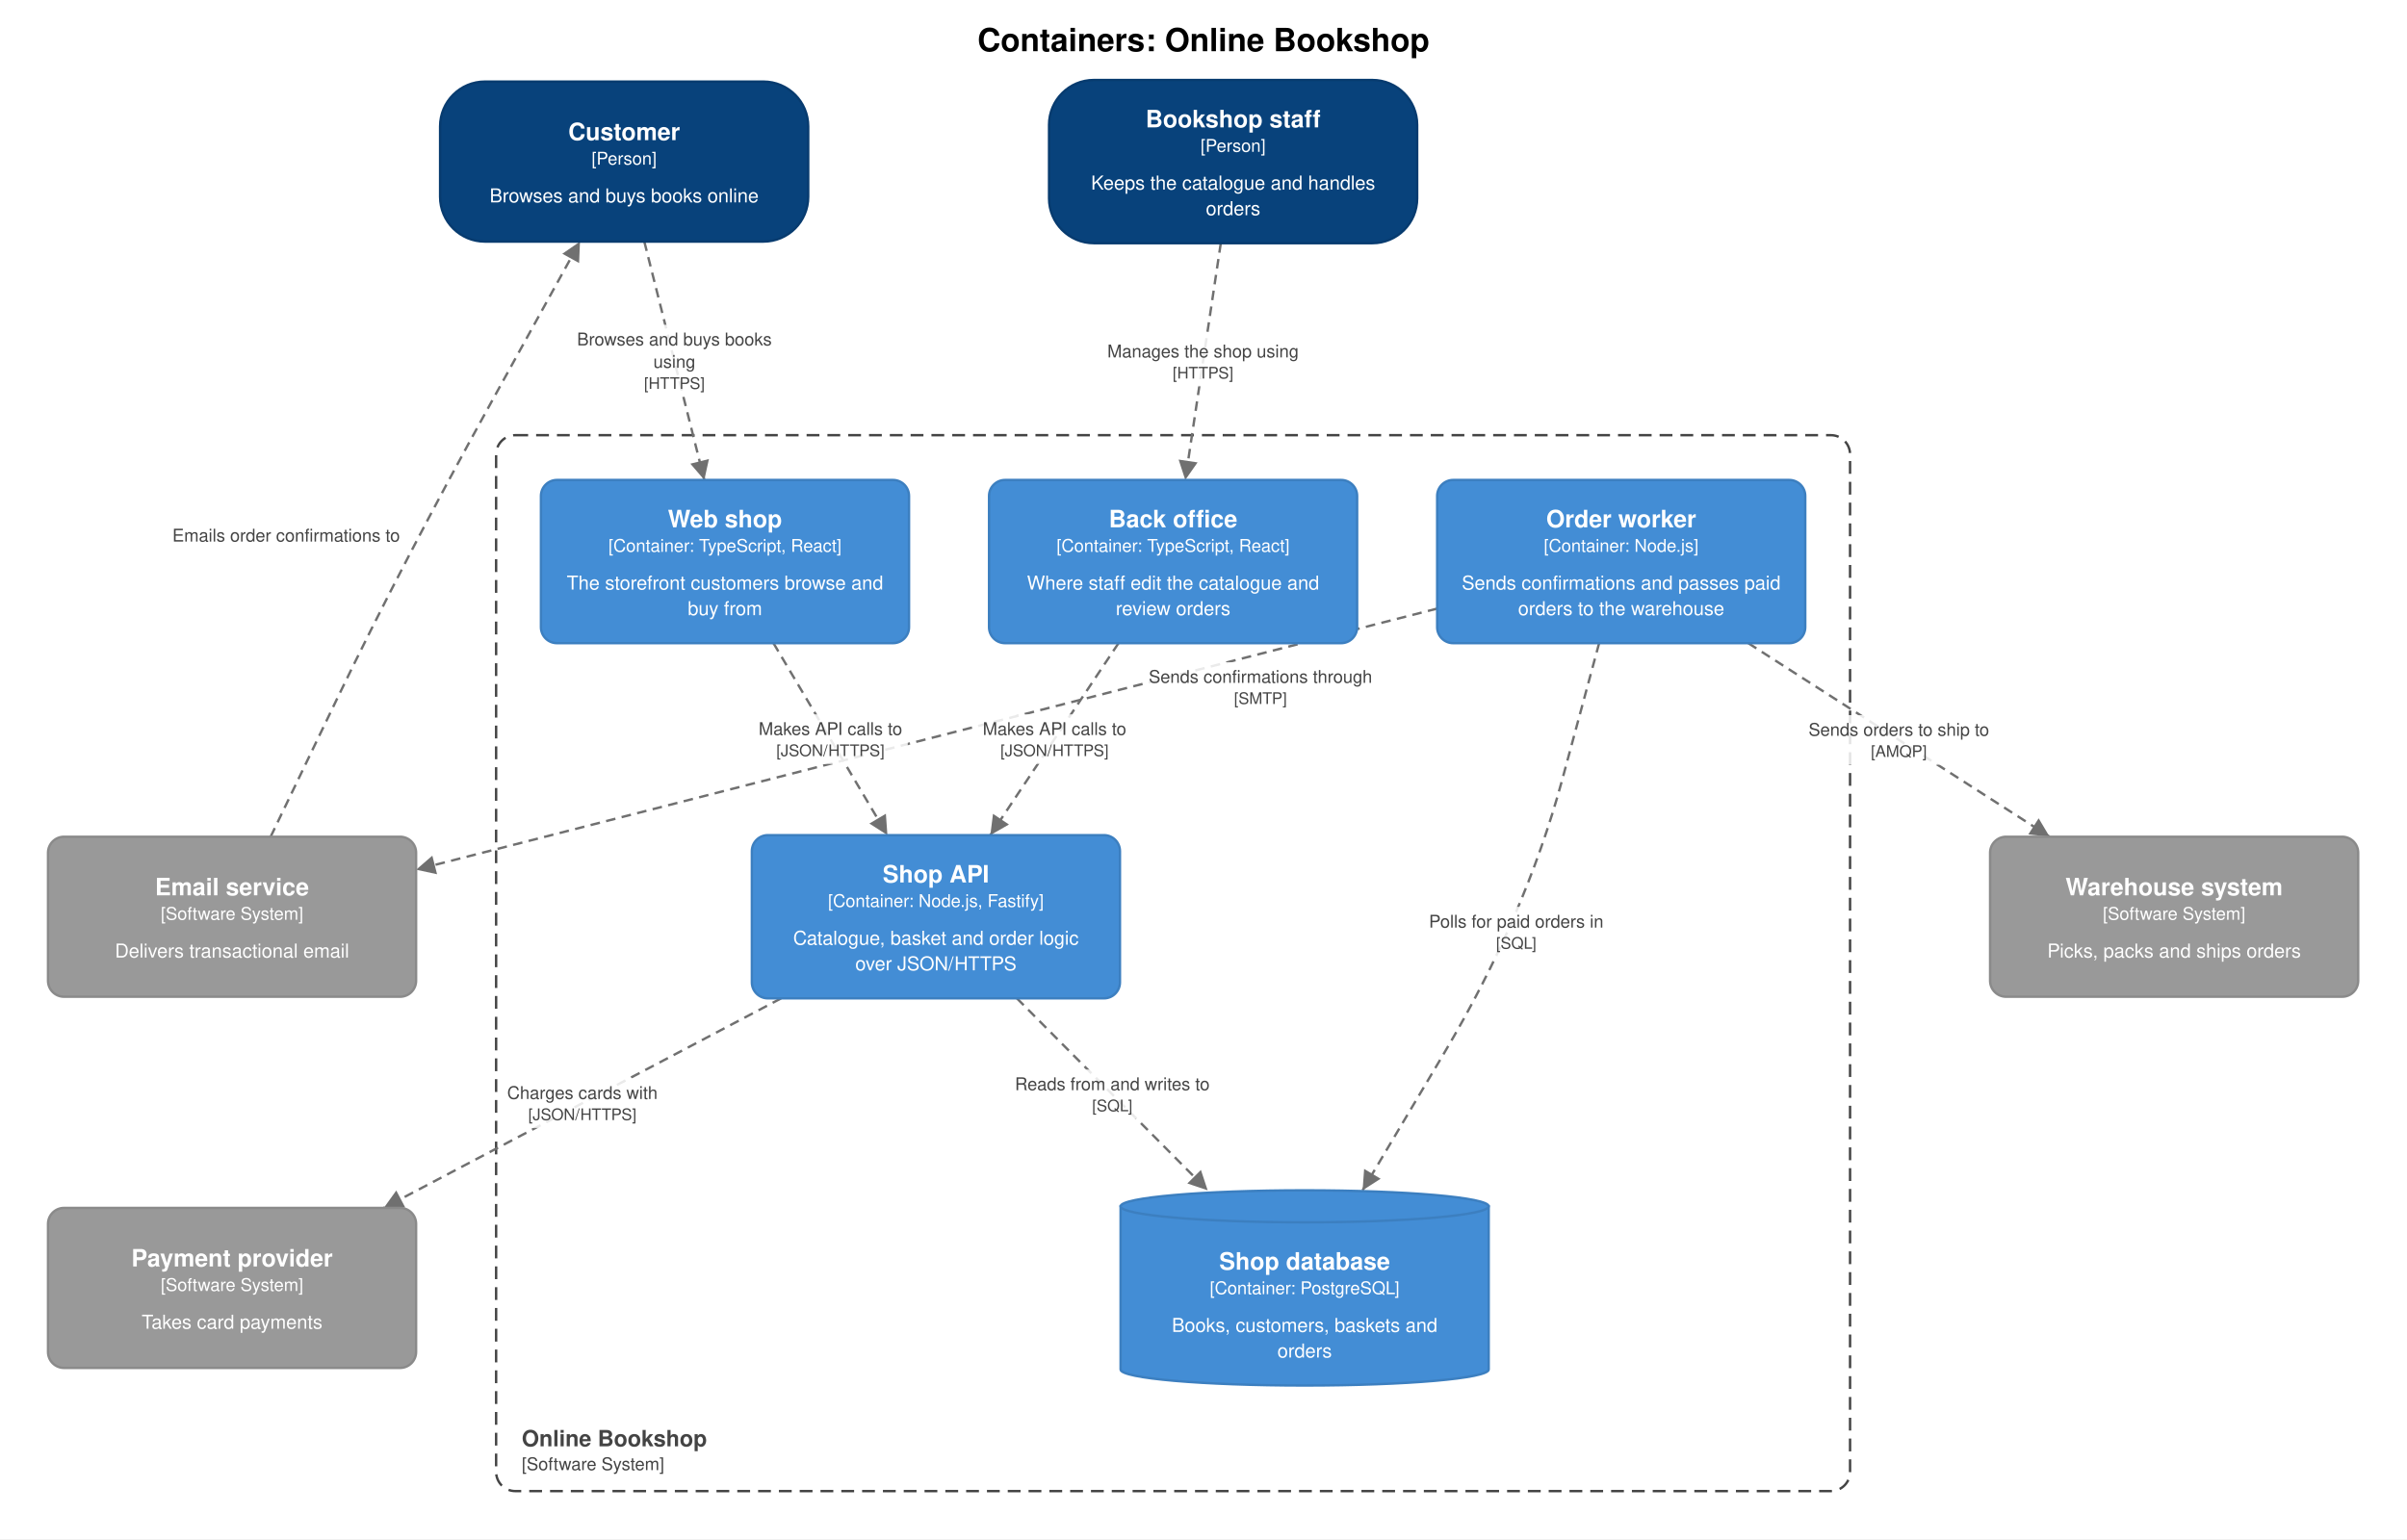
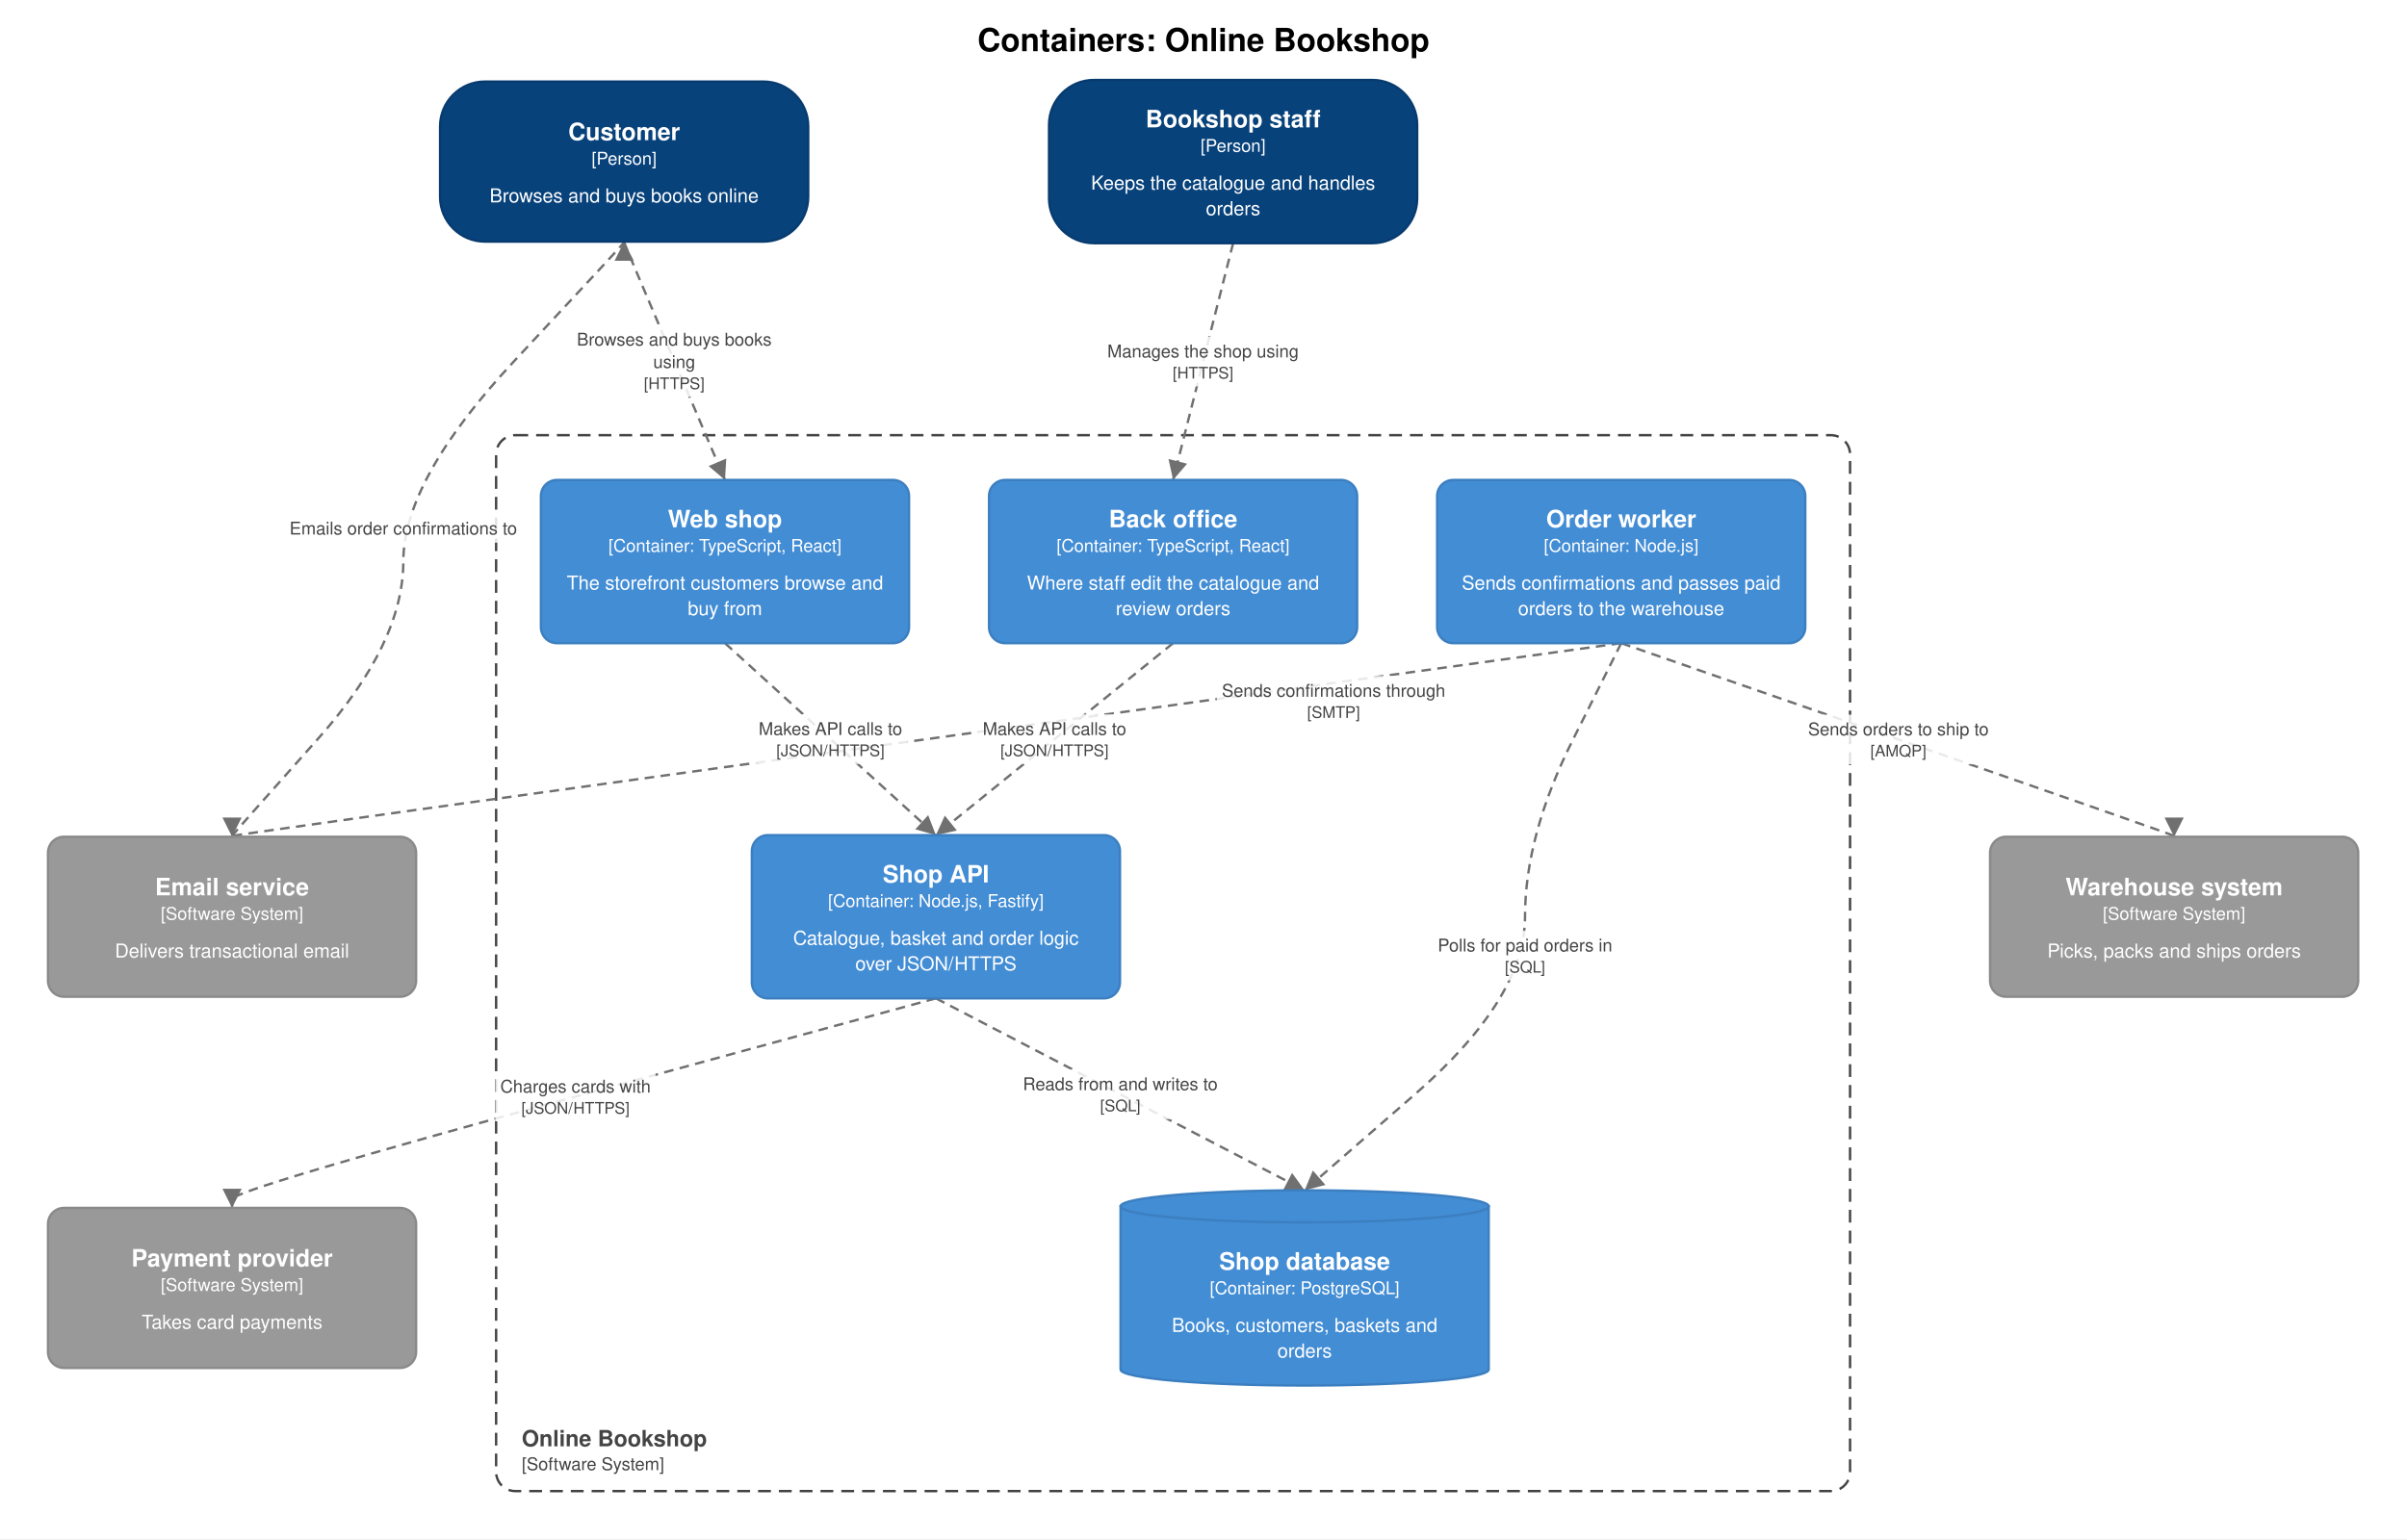
<svg xmlns="http://www.w3.org/2000/svg" width="1504" height="962" viewBox="0 0 1504 962" font-family="Helvetica, Arial, sans-serif">
  <defs>
    <marker id="arrow" viewBox="0 0 10 10" refX="10" refY="5" markerWidth="8" markerHeight="8" orient="auto-start-reverse">
      <path d="M0,0 L10,5 L0,10 z" fill="#707070" />
    </marker>
  </defs>
  <rect width="100%" height="100%" fill="#ffffff" />
  <text x="752" y="32" font-size="20" font-weight="bold" text-anchor="middle" fill="#000000">Containers: Online Bookshop</text>
  <g class="c4-boundary">
    <rect x="310" y="272" width="846" height="660" rx="12" fill="none" stroke="#444444" stroke-width="1.5" stroke-dasharray="8 5" />
    <text x="326" y="904" font-size="14" font-weight="bold" text-anchor="start" fill="#444444">Online Bookshop</text>
    <text x="326" y="918.9" font-size="11" text-anchor="start" fill="#444444">[Software System]</text>
  </g>
  <g class="c4-relationships">
-     <path d="M402.6,151 L440.1,300" fill="none" stroke="#707070" stroke-width="1.5" stroke-dasharray="6 4" marker-end="url(#arrow)" />
-     <path d="M762.8,152 L740.6,300" fill="none" stroke="#707070" stroke-width="1.5" stroke-dasharray="6 4" marker-end="url(#arrow)" />
-     <path d="M483.3,402 L554.5,522" fill="none" stroke="#707070" stroke-width="1.5" stroke-dasharray="6 4" marker-end="url(#arrow)" />
-     <path d="M698.9,402 L618.8,522" fill="none" stroke="#707070" stroke-width="1.5" stroke-dasharray="6 4" marker-end="url(#arrow)" />
-     <path d="M635.4,624 L754.6,744" fill="none" stroke="#707070" stroke-width="1.5" stroke-dasharray="6 4" marker-end="url(#arrow)" />
-     <path d="M488.1,624 L239.8,755" fill="none" stroke="#707070" stroke-width="1.5" stroke-dasharray="6 4" marker-end="url(#arrow)" />
-     <path d="M999.2,402 L976.1,487.5 Q952.9,573 902.2,658.5 L851.4,744" fill="none" stroke="#707070" stroke-width="1.5" stroke-dasharray="6 4" marker-end="url(#arrow)" />
-     <path d="M898,380.4 L260,543.6" fill="none" stroke="#707070" stroke-width="1.5" stroke-dasharray="6 4" marker-end="url(#arrow)" />
-     <path d="M1092.4,402 L1280.7,523" fill="none" stroke="#707070" stroke-width="1.5" stroke-dasharray="6 4" marker-end="url(#arrow)" />
-     <path d="M169.1,523 L210.5,437 Q252,351 307.2,251 L362.4,151" fill="none" stroke="#707070" stroke-width="1.5" stroke-dasharray="6 4" marker-end="url(#arrow)" />
+     <path d="M390,151 L390,151.5 Q390,152 421.5,226 L453,300" fill="none" stroke="#707070" stroke-width="1.5" stroke-dasharray="6 4" marker-end="url(#arrow)" />
+     <path d="M770.5,152 L733,300" fill="none" stroke="#707070" stroke-width="1.5" stroke-dasharray="6 4" marker-end="url(#arrow)" />
+     <path d="M453,402 L584.8,522" fill="none" stroke="#707070" stroke-width="1.5" stroke-dasharray="6 4" marker-end="url(#arrow)" />
+     <path d="M733,402 L584.8,522" fill="none" stroke="#707070" stroke-width="1.5" stroke-dasharray="6 4" marker-end="url(#arrow)" />
+     <path d="M584.8,624 L815.2,744" fill="none" stroke="#707070" stroke-width="1.5" stroke-dasharray="6 4" marker-end="url(#arrow)" />
+     <path d="M584.8,624 L364.9,684 Q145,744 145,749.5 L145,755" fill="none" stroke="#707070" stroke-width="1.5" stroke-dasharray="6 4" marker-end="url(#arrow)" />
+     <path d="M1013,402 L983,462 Q952.9,522 952.9,573 L952.9,573 Q952.9,624 884.1,684 L815.2,744" fill="none" stroke="#707070" stroke-width="1.5" stroke-dasharray="6 4" marker-end="url(#arrow)" />
+     <path d="M1013,402 L579,462 Q145,522 145,522.5 L145,523" fill="none" stroke="#707070" stroke-width="1.5" stroke-dasharray="6 4" marker-end="url(#arrow)" />
+     <path d="M1013,402 L1185.7,462 Q1358.5,522 1358.5,522.5 L1358.5,523" fill="none" stroke="#707070" stroke-width="1.5" stroke-dasharray="6 4" marker-end="url(#arrow)" />
+     <path d="M145,523 L145,522.5 Q145,522 198.5,462 L198.5,462 Q252,402 252,351 L252,351 Q252,300 321,226 L321,226 Q390,152 390,151.5 L390,151" fill="none" stroke="#707070" stroke-width="1.5" stroke-dasharray="6 4" marker-end="url(#arrow)" />
  </g>
  <g id="customer" class="c4-person">
    <rect x="275" y="51" width="230" height="100" rx="28" fill="#08427b" stroke="#073b6f" stroke-width="1.5" />
    <text x="390" y="87.6" font-size="15" font-weight="bold" text-anchor="middle" fill="#ffffff">Customer</text>
    <text x="390" y="102.9" font-size="11" text-anchor="middle" fill="#ffffff">[Person]</text>
    <text x="390" y="126.5" font-size="12" text-anchor="middle" fill="#ffffff">Browses and buys books online</text>
  </g>
  <g id="staff" class="c4-person">
    <rect x="655.5" y="50" width="230" height="102" rx="28" fill="#08427b" stroke="#073b6f" stroke-width="1.5" />
    <text x="770.5" y="79.6" font-size="15" font-weight="bold" text-anchor="middle" fill="#ffffff">Bookshop staff</text>
    <text x="770.5" y="94.9" font-size="11" text-anchor="middle" fill="#ffffff">[Person]</text>
    <text x="770.5" y="118.5" font-size="12" text-anchor="middle" fill="#ffffff">Keeps the catalogue and handles</text>
    <text x="770.5" y="134.5" font-size="12" text-anchor="middle" fill="#ffffff">orders</text>
  </g>
  <g id="payments" class="c4-system">
    <rect x="30" y="755" width="230" height="100" rx="10" fill="#999999" stroke="#8a8a8a" stroke-width="1.5" />
    <text x="145" y="791.6" font-size="15" font-weight="bold" text-anchor="middle" fill="#ffffff">Payment provider</text>
    <text x="145" y="806.9" font-size="11" text-anchor="middle" fill="#ffffff">[Software System]</text>
    <text x="145" y="830.5" font-size="12" text-anchor="middle" fill="#ffffff">Takes card payments</text>
  </g>
  <g id="email" class="c4-system">
    <rect x="30" y="523" width="230" height="100" rx="10" fill="#999999" stroke="#8a8a8a" stroke-width="1.5" />
    <text x="145" y="559.6" font-size="15" font-weight="bold" text-anchor="middle" fill="#ffffff">Email service</text>
    <text x="145" y="574.9" font-size="11" text-anchor="middle" fill="#ffffff">[Software System]</text>
    <text x="145" y="598.5" font-size="12" text-anchor="middle" fill="#ffffff">Delivers transactional email</text>
  </g>
  <g id="warehouse" class="c4-system">
    <rect x="1243.5" y="523" width="230" height="100" rx="10" fill="#999999" stroke="#8a8a8a" stroke-width="1.5" />
    <text x="1358.5" y="559.6" font-size="15" font-weight="bold" text-anchor="middle" fill="#ffffff">Warehouse system</text>
    <text x="1358.5" y="574.9" font-size="11" text-anchor="middle" fill="#ffffff">[Software System]</text>
    <text x="1358.5" y="598.5" font-size="12" text-anchor="middle" fill="#ffffff">Picks, packs and ships orders</text>
  </g>
  <g id="web" class="c4-container">
    <rect x="338" y="300" width="230" height="102" rx="10" fill="#438dd5" stroke="#3c7fc0" stroke-width="1.5" />
    <text x="453" y="329.6" font-size="15" font-weight="bold" text-anchor="middle" fill="#ffffff">Web shop</text>
    <text x="453" y="344.9" font-size="11" text-anchor="middle" fill="#ffffff">[Container: TypeScript, React]</text>
    <text x="453" y="368.5" font-size="12" text-anchor="middle" fill="#ffffff">The storefront customers browse and</text>
    <text x="453" y="384.5" font-size="12" text-anchor="middle" fill="#ffffff">buy from</text>
  </g>
  <g id="admin" class="c4-container">
    <rect x="618" y="300" width="230" height="102" rx="10" fill="#438dd5" stroke="#3c7fc0" stroke-width="1.5" />
    <text x="733" y="329.6" font-size="15" font-weight="bold" text-anchor="middle" fill="#ffffff">Back office</text>
    <text x="733" y="344.9" font-size="11" text-anchor="middle" fill="#ffffff">[Container: TypeScript, React]</text>
    <text x="733" y="368.5" font-size="12" text-anchor="middle" fill="#ffffff">Where staff edit the catalogue and</text>
    <text x="733" y="384.5" font-size="12" text-anchor="middle" fill="#ffffff">review orders</text>
  </g>
  <g id="api" class="c4-container">
    <rect x="469.8" y="522" width="230" height="102" rx="10" fill="#438dd5" stroke="#3c7fc0" stroke-width="1.5" />
    <text x="584.8" y="551.6" font-size="15" font-weight="bold" text-anchor="middle" fill="#ffffff">Shop API</text>
    <text x="584.8" y="566.9" font-size="11" text-anchor="middle" fill="#ffffff">[Container: Node.js, Fastify]</text>
    <text x="584.8" y="590.5" font-size="12" text-anchor="middle" fill="#ffffff">Catalogue, basket and order logic</text>
    <text x="584.8" y="606.5" font-size="12" text-anchor="middle" fill="#ffffff">over JSON/HTTPS</text>
  </g>
  <g id="worker" class="c4-container">
    <rect x="898" y="300" width="230" height="102" rx="10" fill="#438dd5" stroke="#3c7fc0" stroke-width="1.5" />
    <text x="1013" y="329.6" font-size="15" font-weight="bold" text-anchor="middle" fill="#ffffff">Order worker</text>
    <text x="1013" y="344.9" font-size="11" text-anchor="middle" fill="#ffffff">[Container: Node.js]</text>
    <text x="1013" y="368.5" font-size="12" text-anchor="middle" fill="#ffffff">Sends confirmations and passes paid</text>
    <text x="1013" y="384.5" font-size="12" text-anchor="middle" fill="#ffffff">orders to the warehouse</text>
  </g>
  <g id="db" class="c4-container">
    <path d="M700.2,754 L700.2,856 A115,10 0 0 0 930.2,856 L930.2,754 Z" fill="#438dd5" stroke="#3c7fc0" stroke-width="1.5" />
    <ellipse cx="815.2" cy="754" rx="115" ry="10" fill="#438dd5" stroke="#3c7fc0" stroke-width="1.5" />
    <text x="815.2" y="793.6" font-size="15" font-weight="bold" text-anchor="middle" fill="#ffffff">Shop database</text>
    <text x="815.2" y="808.9" font-size="11" text-anchor="middle" fill="#ffffff">[Container: PostgreSQL]</text>
    <text x="815.2" y="832.5" font-size="12" text-anchor="middle" fill="#ffffff">Books, customers, baskets and</text>
    <text x="815.2" y="848.5" font-size="12" text-anchor="middle" fill="#ffffff">orders</text>
  </g>
  <g class="c4-labels">
    <rect x="357.2" y="203" width="128.3" height="45" fill="#ffffff" fill-opacity="0.85" />
-     <text x="421.4" y="215.9" font-size="11" text-anchor="middle" fill="#444444">Browses and buys books</text>
-     <text x="421.4" y="229.9" font-size="11" text-anchor="middle" fill="#444444">using</text>
-     <text x="421.4" y="243.1" font-size="10" text-anchor="middle" fill="#444444">[HTTPS]</text>
+     <text x="421.3" y="216" font-size="11" text-anchor="middle" fill="#444444">Browses and buys books</text>
+     <text x="421.3" y="230" font-size="11" text-anchor="middle" fill="#444444">using</text>
+     <text x="421.3" y="243.2" font-size="10" text-anchor="middle" fill="#444444">[HTTPS]</text>
    <rect x="688.8" y="210.5" width="125.8" height="31" fill="#ffffff" fill-opacity="0.85" />
    <text x="751.7" y="223.4" font-size="11" text-anchor="middle" fill="#444444">Manages the shop using</text>
    <text x="751.7" y="236.6" font-size="10" text-anchor="middle" fill="#444444">[HTTPS]</text>
    <rect x="470.7" y="446.5" width="96.5" height="31" fill="#ffffff" fill-opacity="0.85" />
    <text x="518.9" y="459.4" font-size="11" text-anchor="middle" fill="#444444">Makes API calls to</text>
    <text x="518.9" y="472.6" font-size="10" text-anchor="middle" fill="#444444">[JSON/HTTPS]</text>
    <rect x="610.7" y="446.5" width="96.5" height="31" fill="#ffffff" fill-opacity="0.85" />
    <text x="658.9" y="459.4" font-size="11" text-anchor="middle" fill="#444444">Makes API calls to</text>
    <text x="658.9" y="472.6" font-size="10" text-anchor="middle" fill="#444444">[JSON/HTTPS]</text>
-     <rect x="630.9" y="668.5" width="128.3" height="31" fill="#ffffff" fill-opacity="0.85" />
-     <text x="695" y="681.4" font-size="11" text-anchor="middle" fill="#444444">Reads from and writes to</text>
-     <text x="695" y="694.6" font-size="10" text-anchor="middle" fill="#444444">[SQL]</text>
-     <rect x="313.9" y="674" width="100.1" height="31" fill="#ffffff" fill-opacity="0.85" />
-     <text x="363.9" y="686.9" font-size="11" text-anchor="middle" fill="#444444">Charges cards with</text>
-     <text x="363.9" y="700.1" font-size="10" text-anchor="middle" fill="#444444">[JSON/HTTPS]</text>
-     <rect x="889.7" y="566.8" width="115.4" height="31" fill="#ffffff" fill-opacity="0.85" />
-     <text x="947.4" y="579.8" font-size="11" text-anchor="middle" fill="#444444">Polls for paid orders in</text>
-     <text x="947.4" y="593" font-size="10" text-anchor="middle" fill="#444444">[SQL]</text>
-     <rect x="714.6" y="413.9" width="146" height="31" fill="#ffffff" fill-opacity="0.85" />
-     <text x="787.6" y="426.8" font-size="11" text-anchor="middle" fill="#444444">Sends confirmations through</text>
-     <text x="787.6" y="440" font-size="10" text-anchor="middle" fill="#444444">[SMTP]</text>
-     <rect x="1127" y="447" width="119.1" height="31" fill="#ffffff" fill-opacity="0.85" />
-     <text x="1186.5" y="459.9" font-size="11" text-anchor="middle" fill="#444444">Sends orders to ship to</text>
-     <text x="1186.5" y="473.1" font-size="10" text-anchor="middle" fill="#444444">[AMQP]</text>
-     <rect x="104.6" y="325.6" width="148.4" height="18" fill="#ffffff" fill-opacity="0.85" />
-     <text x="178.8" y="338.5" font-size="11" text-anchor="middle" fill="#444444">Emails order confirmations to</text>
+     <rect x="635.8" y="668.5" width="128.3" height="31" fill="#ffffff" fill-opacity="0.85" />
+     <text x="700" y="681.4" font-size="11" text-anchor="middle" fill="#444444">Reads from and writes to</text>
+     <text x="700" y="694.6" font-size="10" text-anchor="middle" fill="#444444">[SQL]</text>
+     <rect x="309.5" y="669.9" width="100.1" height="31" fill="#ffffff" fill-opacity="0.85" />
+     <text x="359.6" y="682.9" font-size="11" text-anchor="middle" fill="#444444">Charges cards with</text>
+     <text x="359.6" y="696.1" font-size="10" text-anchor="middle" fill="#444444">[JSON/HTTPS]</text>
+     <rect x="895.2" y="581.8" width="115.4" height="31" fill="#ffffff" fill-opacity="0.85" />
+     <text x="952.9" y="594.7" font-size="11" text-anchor="middle" fill="#444444">Polls for paid orders in</text>
+     <text x="952.9" y="607.9" font-size="10" text-anchor="middle" fill="#444444">[SQL]</text>
+     <rect x="760.3" y="422.5" width="146" height="31" fill="#ffffff" fill-opacity="0.85" />
+     <text x="833.3" y="435.5" font-size="11" text-anchor="middle" fill="#444444">Sends confirmations through</text>
+     <text x="833.3" y="448.7" font-size="10" text-anchor="middle" fill="#444444">[SMTP]</text>
+     <rect x="1126.7" y="446.7" width="119.1" height="31" fill="#ffffff" fill-opacity="0.85" />
+     <text x="1186.2" y="459.6" font-size="11" text-anchor="middle" fill="#444444">Sends orders to ship to</text>
+     <text x="1186.2" y="472.8" font-size="10" text-anchor="middle" fill="#444444">[AMQP]</text>
+     <rect x="177.8" y="321.2" width="148.4" height="18" fill="#ffffff" fill-opacity="0.85" />
+     <text x="252" y="334.1" font-size="11" text-anchor="middle" fill="#444444">Emails order confirmations to</text>
  </g>
</svg>
